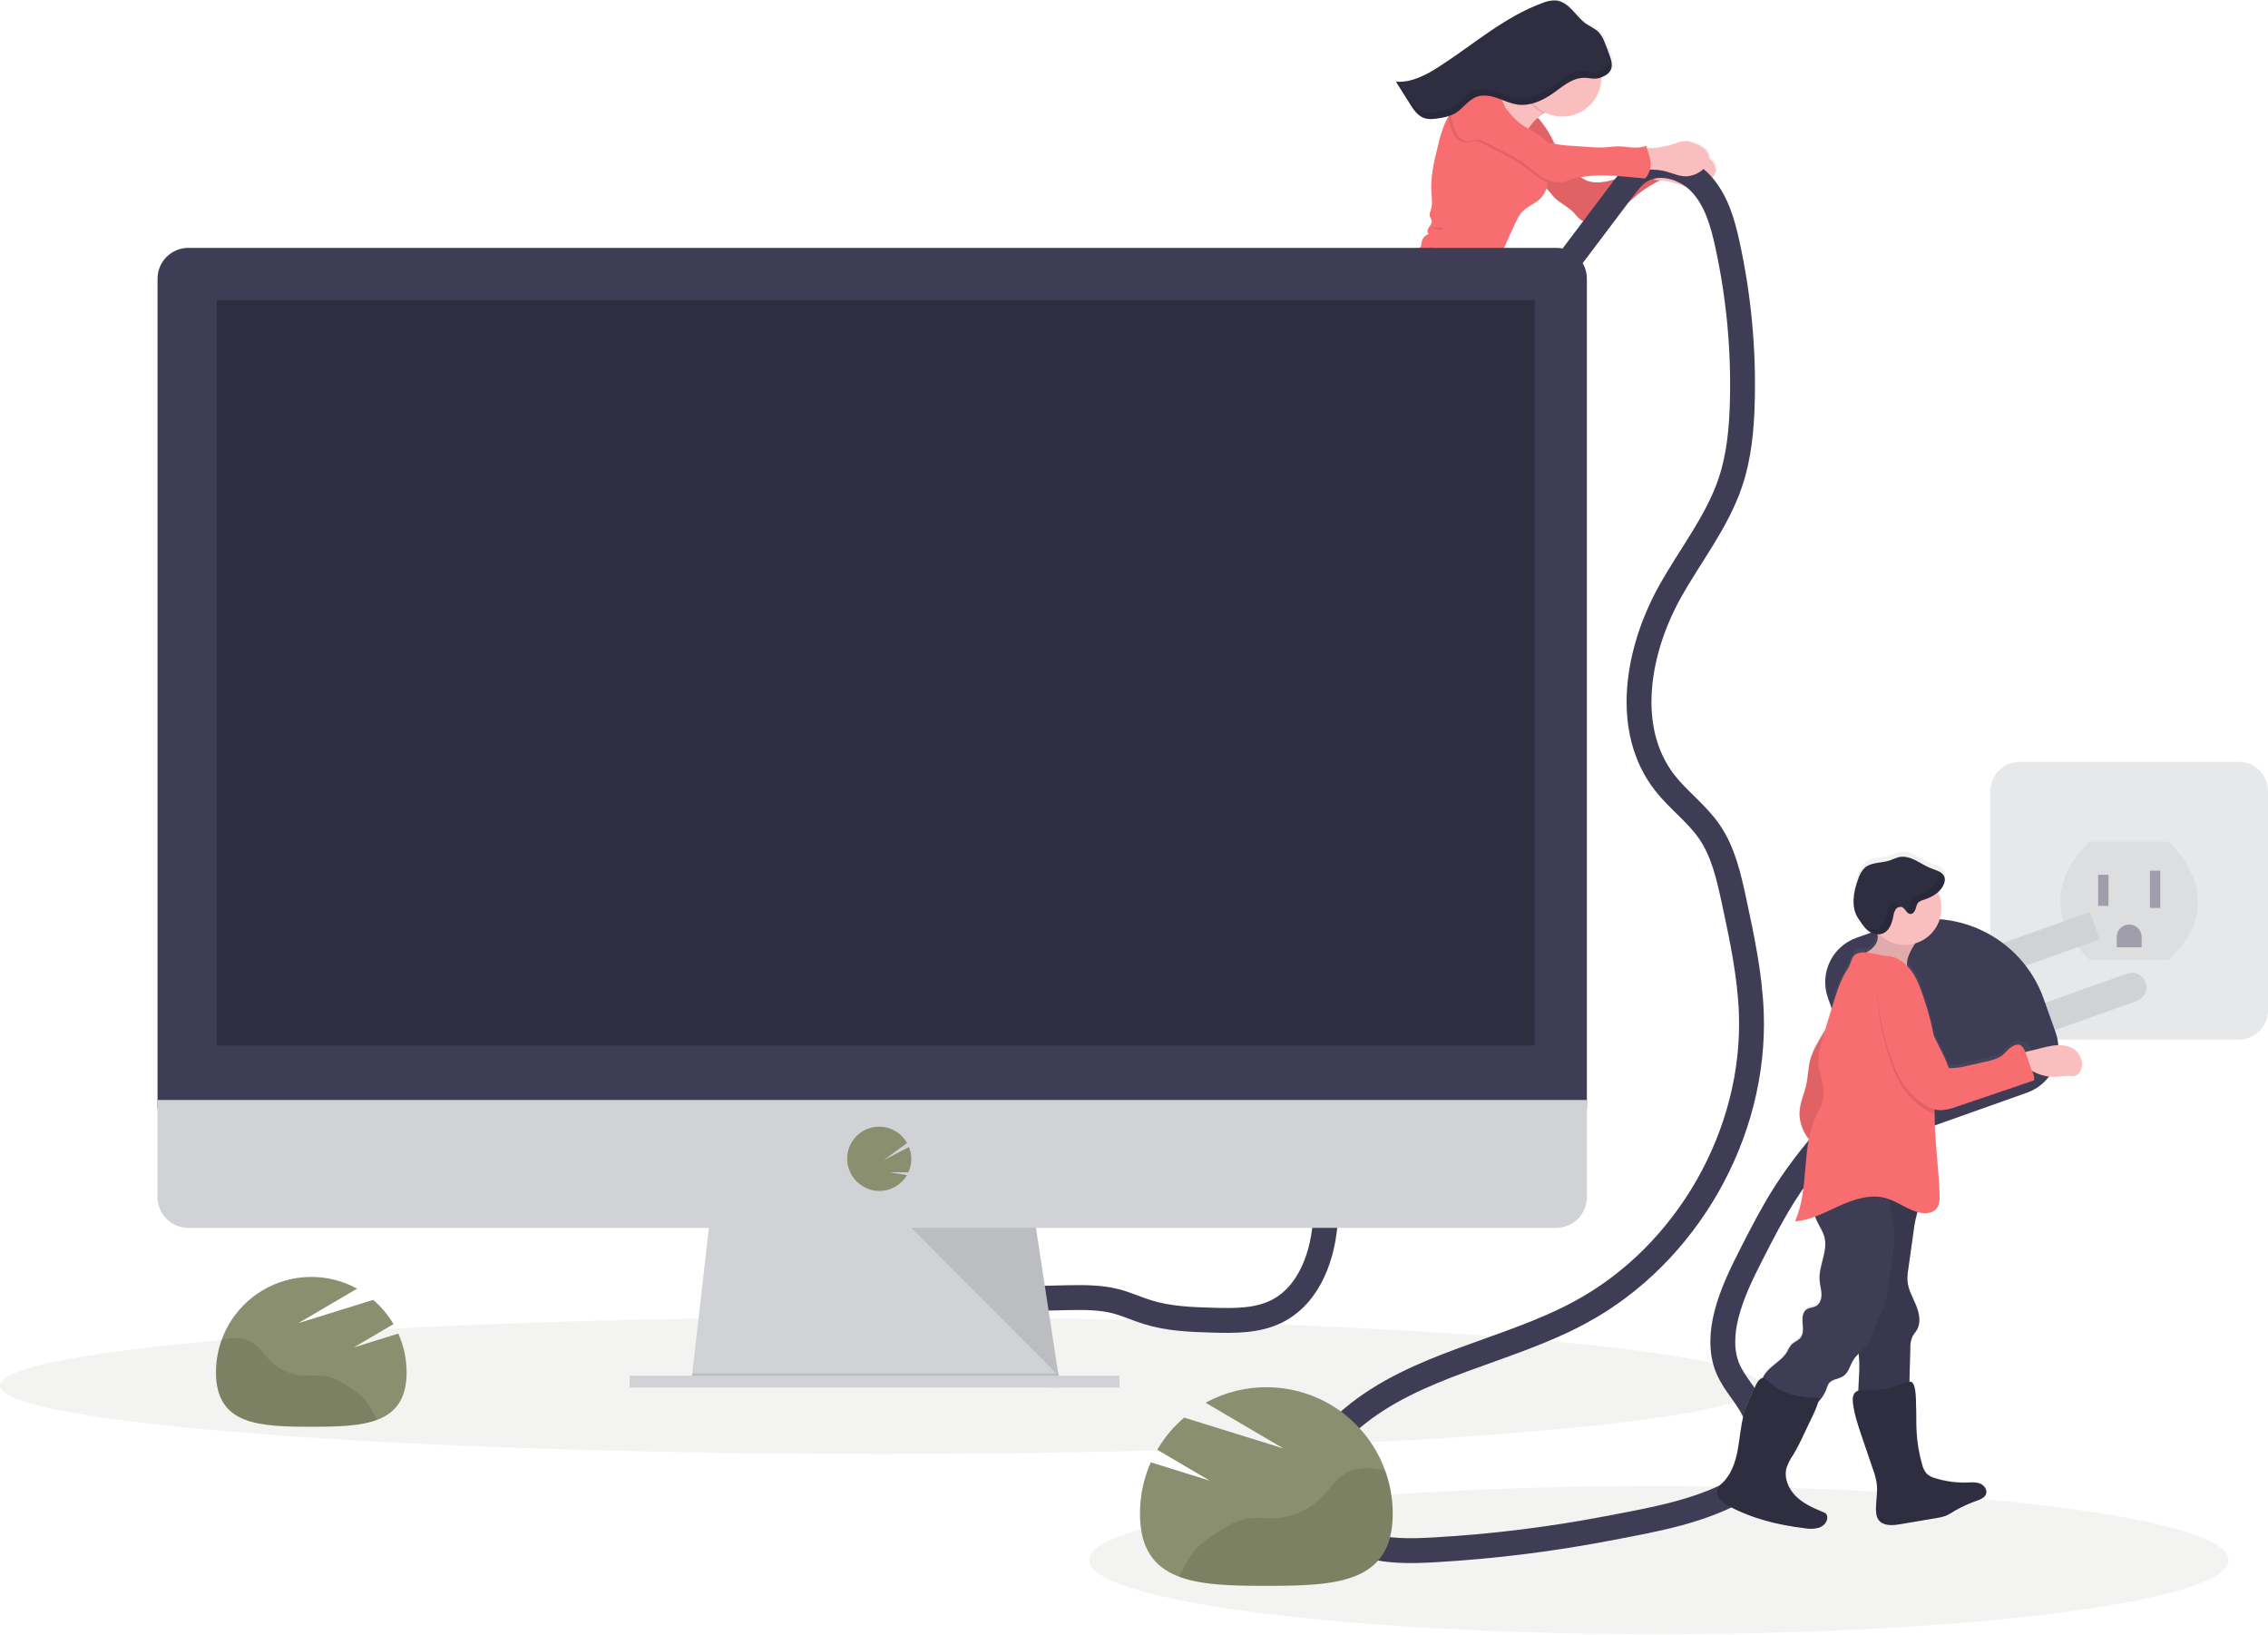
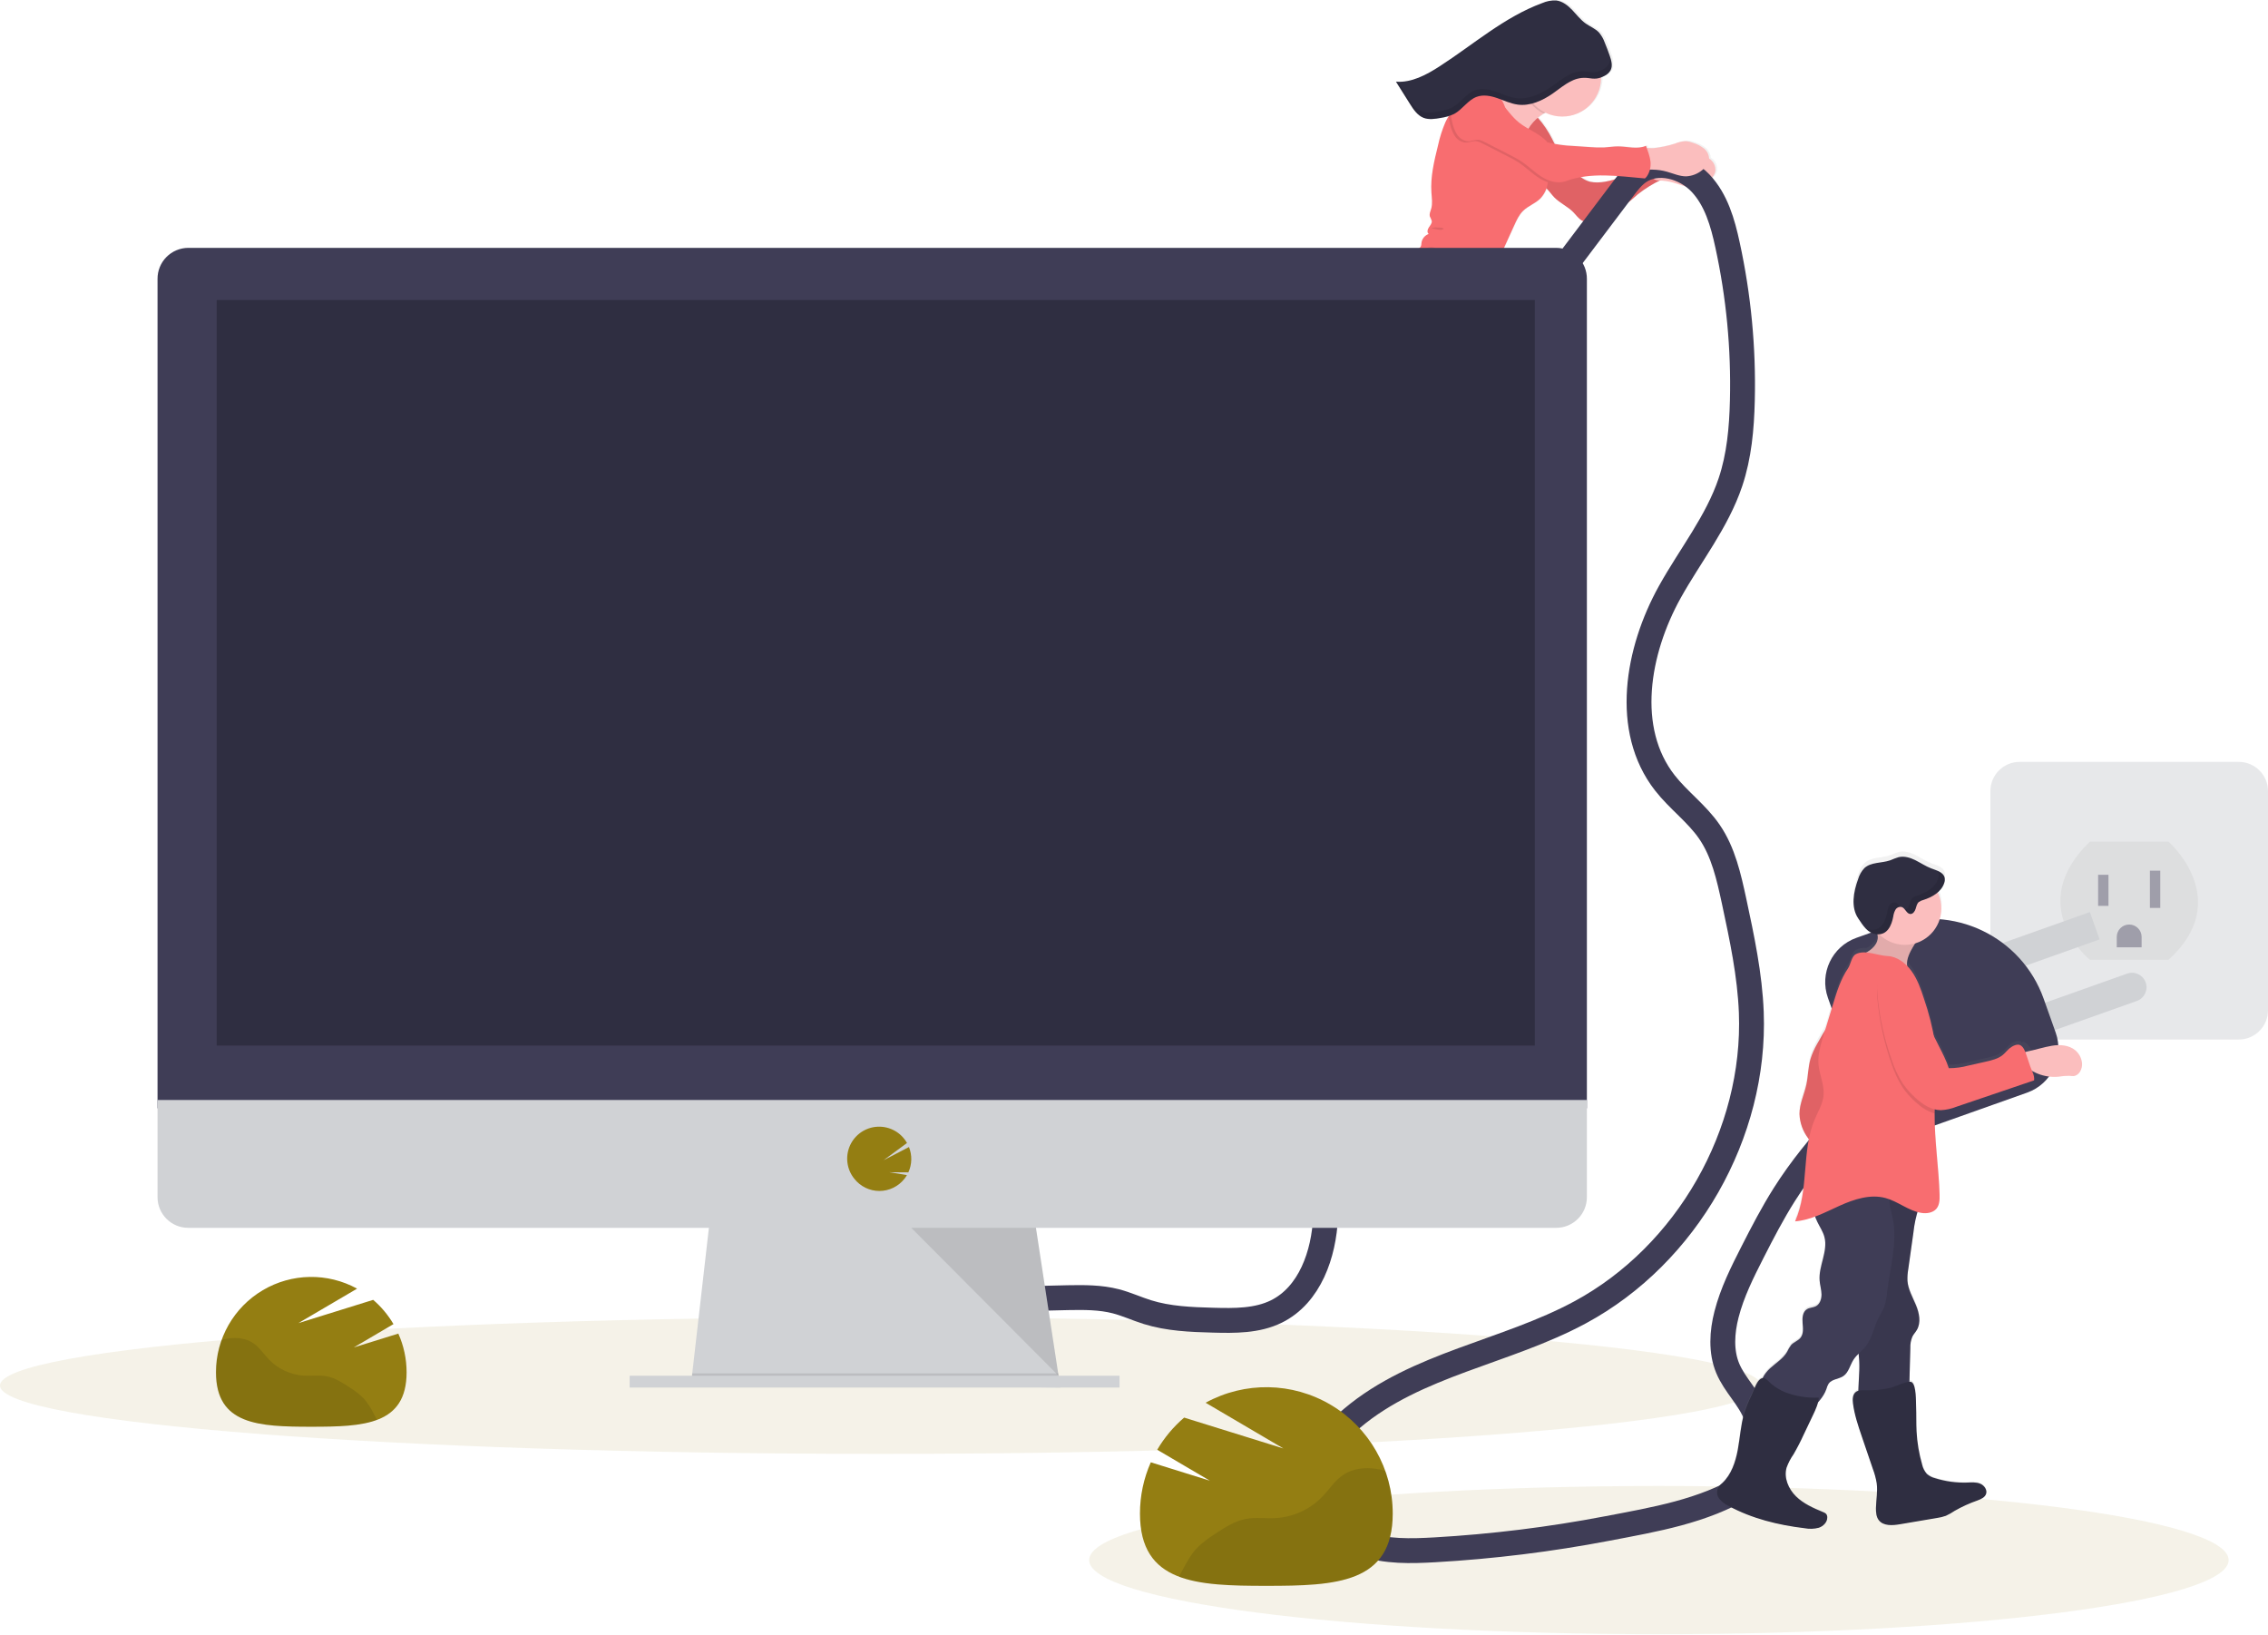
<svg xmlns="http://www.w3.org/2000/svg" xmlns:xlink="http://www.w3.org/1999/xlink" data-name="Layer 1" width="1094.72" height="788.69" viewBox="0 0 1094.72 788.69">
  <defs>
    <linearGradient id="a" x1="2938.83" y1="215.4" x2="2938.83" y2="-91.93" gradientTransform="rotate(59.3 1726.545 -1812.88)" gradientUnits="userSpaceOnUse">
      <stop offset="0" stop-color="gray" stop-opacity=".25" />
      <stop offset=".54" stop-color="gray" stop-opacity=".12" />
      <stop offset="1" stop-color="gray" stop-opacity=".1" />
    </linearGradient>
    <linearGradient id="b" x1="1364.21" y1="820.42" x2="1364.21" y2="492.03" gradientTransform="matrix(-1 -.04 -.04 1 2349.24 29.65)" xlink:href="#a" />
  </defs>
  <g opacity=".5">
    <rect x="960.72" y="367.69" width="134" height="134" rx="14.12" fill="#d0d2d5" />
    <path d="M1008.72 406.2h38s32 28 0 57h-38s-32-26 0-57z" opacity=".1" />
    <path fill="#3f3d56" d="M1012.72 422.19h5v15h-5zm25-2h5v18h-5zm-10 26a6 6 0 016 6v5h-12v-5a6 6 0 016-6z" />
  </g>
  <path d="M674.41 294.11c3.17-.07 6.33.17 9.49 0 2.89-.14 5.76-.61 8.65-.9 4.94-.49 9.92-.45 14.88-.66 3.26-.14 6.7-.46 9.34-2.38 2.48-1.79 3.86-4.71 6.07-6.83 9-8.65 15.17-20.22 23.17-29.82 2-2.44 4.09-4.87 5.9-7.48 3.47-5 5.92-10.67 8.36-16.27a45.11 45.11 0 002.4-6.42c.45-1.76.68-3.58 1.28-5.3 1.24-3.52 4.22-6.6 4.58-10.31l-.42.06c3.64-4.63 3.08-12.7 4.88-18.63a80.28 80.28 0 014.17-10.29l6.69-14.57c1.15-2.5 2.35-5.08 4.34-7 2.41-2.33 5.77-3.49 8.19-5.81a12.71 12.71 0 003.14-5.11l.21.2c1.28 1.25 2.28 2.78 3.53 4.07 2.69 2.78 6.42 4.37 9.16 7.1 1.4 1.39 2.55 3.08 4.24 4.09a4.7 4.7 0 005.44-.67c4.91-4.32 12.23-4.72 17.54-8.53 1.47-1.06 2.75-2.35 4.13-3.51a56.32 56.32 0 0110.67-6.7 26.61 26.61 0 016.59.94c3.08.85 6.09 2.26 9.29 2.2a13.4 13.4 0 007.81-3c1.63-1.26 3.12-3 3.36-5a6.42 6.42 0 00-2.4-5.4c-.22-.19-.45-.36-.68-.53A6.68 6.68 0 00876 127a16 16 0 00-5.45-2.78 11.69 11.69 0 00-3.44-.78 15.7 15.7 0 00-5.34 1.25 51.34 51.34 0 01-10.47 2.2c-.63.06-1.91-.07-3-.08l-.37-1.06c-4.16 1.92-9 .34-13.56.35-2.22 0-4.43.39-6.64.53a59.92 59.92 0 01-7.34-.16L813 126a87.11 87.11 0 01-9.42-1c-.83-1.69-1.66-3.38-2.59-5a46.27 46.27 0 00-5.49-7.63 26.52 26.52 0 012.64-2l.18-.11c.23-.13.51-.27.82-.41a18.93 18.93 0 0027.06-17.08 14.5 14.5 0 001.6-.73c.3-.16.6-.33.89-.52l.43-.29a8.34 8.34 0 00.78-.67c.12-.12.24-.24.35-.37a4.78 4.78 0 00.57-.84c.06-.12.12-.23.17-.35s0-.09.05-.14.07-.18.1-.26 0-.12.05-.18l.06-.24a1.29 1.29 0 000-.19v-.44a1.64 1.64 0 010-.22 1.7 1.7 0 000-.22v-.22a1.62 1.62 0 000-.22v-.27a1.79 1.79 0 000-.23v-.91a1.16 1.16 0 000-.18 2.33 2.33 0 000-.28v-.16c0-.05 0-.2-.07-.3v-.14l-.09-.32v-.12c0-.11-.07-.22-.1-.33v-.1l-.12-.36v-.06c0-.17-.11-.35-.17-.52-.75-2.16-1.56-4.31-2.42-6.43a15.64 15.64 0 00-2.78-4.86c-1.77-1.88-4.31-2.82-6.43-4.32-2.5-1.76-4.37-4.25-6.49-6.47s-4.69-4.23-7.74-4.6a15.16 15.16 0 00-7.06 1.29c-18.37 6.78-33.41 20.14-49.88 30.74-6.41 4.13-13.59 8-21.18 7.47l6.7 10.64c.32.52.65 1 1 1.54s.7 1 1.07 1.5a12.07 12.07 0 003.51 3.22 7.69 7.69 0 001.08.52 8.88 8.88 0 001 .31c2.39.57 5 .09 7.42-.39.83-.16 1.66-.33 2.48-.52l1-.28h.16v.16c-.56 1-1.09 1.91-1.56 2.9a60.81 60.81 0 00-3.57 11.12c-1.89 7.5-3.79 15.16-3.29 22.86.17 2.6.61 5.26-.14 7.76-.36 1.23-1 2.49-.66 3.71a17.12 17.12 0 01.92 2.18c.16 1.16-.76 2.16-1.42 3.12s-1 2.49-.06 3.16a5.39 5.39 0 00-3.57 4.45 3.79 3.79 0 01-.34 1.71 4.23 4.23 0 01-1 .93 5.39 5.39 0 00-1.87 3.36c-1.93 0-3.56 1.88-5.32 3a21.45 21.45 0 01-4.85 1.76c-4.83 1.54-9 4.71-12.77 8.05-2.1 1.83-4.22 3.85-5.14 6.47-.3.86-.46 1.76-.72 2.63a18.14 18.14 0 01-2.32 4.74 34.23 34.23 0 01-7 7.82 18.59 18.59 0 00-3.6 3.86c-1.53 2.21-4.64 2.87-6.28 5a23.75 23.75 0 01-2 3c-1.27 1.2-3.19 1.3-4.81 2-3.79 1.57-5.54 6-8.92 8.34a.94.94 0 01-.67.22c-.29 0-.46-.35-.71-.52-.49-.33-1.14-.08-1.72.07s-1.36.09-1.51-.49c-8.15-4.94-16.16-10.3-24.32-15.24l-3.72-2.25-19.9-12.06a1.48 1.48 0 00-1.57 0l-.62.43c-1-1.06-2.11-2-2.77-2.78-.27-.31-.54-.62-.82-.92a1.22 1.22 0 00.53-.1 1 1 0 00.43-1.3 3.26 3.26 0 00-.92-1.17 22.15 22.15 0 01-2.39-2.73 25.24 25.24 0 00-2.63-3.44 4.83 4.83 0 00-3.9-1.55 6.33 6.33 0 00-2.26.91 37.09 37.09 0 00-7.5 5.75.79.79 0 00-.33.62c0 .2.2.35.22.54a.7.7 0 01-.19.5 20.93 20.93 0 01-4.73 4.31q-3.81 2.85-7.45 5.92a10.42 10.42 0 00-3.48 4.25 8.31 8.31 0 00.61 5.9c1.66 3.91 4.57 7.15 7.45 10.28a3.64 3.64 0 001.91 1.34 2.43 2.43 0 001.73-.42c1.77-1.16 2.06-3.56 2.19-5.66.05-1 .11-1.92.17-2.88a1.33 1.33 0 01.11-.56 1.4 1.4 0 01.61-.49l2.75-1.45c-.08-.13-.17-.26-.26-.39a11.21 11.21 0 016.49-.42c1.46.43 2.8 1.3 4.2 1.84a9.29 9.29 0 001 5.42c5.13.53 9.75 2.81 14.34 5.11a114.33 114.33 0 0110.78 6.09q4.24 2.76 8.3 5.77c3.84 2.84 7.55 5.85 11.22 8.89a54.11 54.11 0 007.67 5.65c7.22 4.05 16.9 4.19 23.53-.86 8.36-6.37 19-9.68 28-15.19a31.6 31.6 0 007.25-5.57 4.94 4.94 0 01-.12.77c-.54 2.49-2.69 4.29-3.5 6.81-.63 2-.4 4.31-1.62 6-.93 1.29-2.67 2.21-2.72 3.8 0 .44.13.88.13 1.32a4.13 4.13 0 01-.48 1.59c-1 2.25-2.12 4.61-4.17 6-.8.55-1.82 1.05-2 2a1.89 1.89 0 01-.21.79c-.34.47-1.09.22-1.63.42-.75.28-.87 1.25-1.17 2a3.24 3.24 0 01-3.27 1.92c-6.83-.83-13.54 2.26-20.42 2.08-2.37-.07-4.73-.31-7.11-.33-7.3-.06-14.45 2-21.48 4a11.34 11.34 0 00-1.42 4.5 17.37 17.37 0 01-7.35.28 15.67 15.67 0 00-1.84-.25 2.77 2.77 0 00.16-1.42 40.15 40.15 0 00-8.23 3.67c-1.71 1-3.52 2.4-3.68 4.37a6.57 6.57 0 00.32 2.24l.93 3.53a3.72 3.72 0 00.83 1.77c.31.3.72.48 1 .8a3.14 3.14 0 01.54 1.27l.78 3.06a19.46 19.46 0 01.62 3.11c.09 1 0 1.92.07 2.88a29.93 29.93 0 00.69 4.7l1.11 5.54a18.91 18.91 0 001.31 4.5c.47 1 1.1 1.86 1.48 2.86.3.77.44 1.59.8 2.32a6.19 6.19 0 002.9 2.68 3.23 3.23 0 001.41.44c1.42 0 2.44-1.32 3.1-2.58a15.6 15.6 0 002.07-7.52c0-1.06-.21-2.11-.3-3.17-.24-3 .62-5.92.62-8.91a1.75 1.75 0 00-1.25-1.82c.09-2.54.08-5.23 1.42-7.4a11.15 11.15 0 012.44-2.65c.37 1.18.78 2.35 1.24 3.49 7.61-2.22 15.47-4.36 23.44-4.56zM837 140.54c-.54.2-1.09.4-1.65.58-4.66 1.55-10 3.06-14.82 2a12.87 12.87 0 01-4.06-2l-.35-.22c6.79-1.19 13.88-.9 20.88-.36z" transform="translate(-52.64 -55.65)" fill="url(#a)" />
  <path d="M811.42 74.6a15.45 15.45 0 015.31-1.23 11.65 11.65 0 013.42.79 16.08 16.08 0 015.44 2.8 6.51 6.51 0 012.41 5.4c-.23 2-1.71 3.73-3.33 5a13.27 13.27 0 01-7.76 3c-3.18.05-6.18-1.38-9.25-2.23a26.56 26.56 0 00-6.86-1 15 15 0 01-3.49-.22 3.74 3.74 0 01-2.68-2.06 5.28 5.28 0 010-3c.23-1.24.19-4.18 1.29-4.92.88-.6 4-.12 5.08-.21a50.14 50.14 0 0010.42-2.12z" fill="#fbbebe" />
  <path d="M740.03 54.47a46.24 46.24 0 017.75 10c3.52 6.14 5.76 13.28 11.06 18a37.32 37.32 0 004.47 3.23 12.9 12.9 0 004.06 2c4.76 1.07 10.1-.42 14.74-2a93.35 93.35 0 0013.33-6 11 11 0 001.56 5.48c1.11 1.57 3.38 2.49 5 1.5a59.3 59.3 0 00-11.53 7.13c-1.37 1.16-2.64 2.44-4.1 3.49-5.27 3.79-12.56 4.17-17.43 8.47a4.69 4.69 0 01-5.41.65c-1.69-1-2.84-2.72-4.23-4.11-2.74-2.74-6.46-4.34-9.15-7.13-1.25-1.29-2.25-2.82-3.53-4.08-1.83-1.8-4.21-3-5.89-5-1.25-1.47-2-3.26-3.17-4.83-1-1.36-2.18-2.55-3.07-4-2.18-3.47-2.16-8-.91-11.89s4.12-7.52 6.45-10.91z" fill="#f86d70" />
  <path d="M740.03 54.47a46.24 46.24 0 017.75 10c3.52 6.14 5.76 13.28 11.06 18a37.32 37.32 0 004.47 3.23 12.9 12.9 0 004.06 2c4.76 1.07 10.1-.42 14.74-2a93.35 93.35 0 0013.33-6 11 11 0 001.56 5.48c1.11 1.57 3.38 2.49 5 1.5a59.3 59.3 0 00-11.53 7.13c-1.37 1.16-2.64 2.44-4.1 3.49-5.27 3.79-12.56 4.17-17.43 8.47a4.69 4.69 0 01-5.41.65c-1.69-1-2.84-2.72-4.23-4.11-2.74-2.74-6.46-4.34-9.15-7.13-1.25-1.29-2.25-2.82-3.53-4.08-1.83-1.8-4.21-3-5.89-5-1.25-1.47-2-3.26-3.17-4.83-1-1.36-2.18-2.55-3.07-4-2.18-3.47-2.16-8-.91-11.89s4.12-7.52 6.45-10.91z" opacity=".1" />
  <path d="M562.3 146.82a10.36 10.36 0 00-2.82-2.55 8.54 8.54 0 00-5.27-.54c-4.46.68-8.6 2.72-12.52 5-3.16 1.81-6.3 3.82-8.56 6.67a6.85 6.85 0 00-1.51 3 6.18 6.18 0 00.23 2.73 6.6 6.6 0 003.57 4.62c2.09.82 4.42-.05 6.52-.85 2.82-1.09 5.92-2.1 8.82-1.24 2.15.64 4 2.27 6.27 2.33 2.67.08 4.83-2.08 6.53-4.14 1.47-1.8 4.69-5.05 4.48-7.58s-4.16-5.64-5.74-7.45zm33.7 77.83a17.27 17.27 0 01-7.5.31c-1.52-.28-3.38-.64-4.35.55a3.58 3.58 0 00-.61 1.48c-2.49 10.19-.21 21 4 30.65a.94.94 0 00.28.42c.27.2.64.06.95-.07a11.28 11.28 0 002.83-1.65c1.92-1.74 2.33-4.57 2.42-7.16s.05-5.33 1.39-7.55c1.68-2.75 5.19-4.09 6.57-7 1.11-2.37.53-5.18-.45-7.6-.33-.84-.46-3-1.24-3.41s-3.4.79-4.29 1.03z" fill="#fbbebe" />
  <path d="M562.01 145.8a1 1 0 00.42-1.3 3.38 3.38 0 00-.92-1.18 20.69 20.69 0 01-2.38-2.74 27.68 27.68 0 00-2.63-3.44 4.85 4.85 0 00-3.89-1.56 6 6 0 00-2.25.9 36.36 36.36 0 00-7.45 5.72c-.17.17-.36.38-.32.62s.2.34.22.54a.69.69 0 01-.18.49 20.68 20.68 0 01-4.7 4.29q-3.78 2.84-7.4 5.9a10.3 10.3 0 00-3.45 4.23 8.41 8.41 0 00.63 5.89c1.67 3.92 4.58 7.16 7.45 10.31a3.78 3.78 0 001.92 1.35 2.42 2.42 0 001.72-.42c1.75-1.15 2-3.55 2.15-5.64l.16-2.89a1.29 1.29 0 01.11-.55 1.35 1.35 0 01.61-.49l2.72-1.44a8.77 8.77 0 00-8-4.16 3 3 0 01-2.14-.29 1.76 1.76 0 010-2.44 5.38 5.38 0 012.36-1.31c7.17-2.63 13.65-6.85 20.61-10a5.29 5.29 0 012.46-.57c.7.05 1.52.46 2.17.18zm28.25 104.72c-.32.6-.43 1.3-.78 1.89s-1.11 1-1.7.7a1.75 1.75 0 01-.66-.89 37.36 37.36 0 01-2.45-22.06 13.91 13.91 0 011.07-3.52c.53-1.08 1.3-2.18 1.08-3.36a39.64 39.64 0 00-8.18 3.64c-1.7 1-3.49 2.39-3.65 4.35a6.84 6.84 0 00.33 2.24l.94 3.53a3.65 3.65 0 00.84 1.77c.3.3.71.49 1 .81a3 3 0 01.54 1.26l.79 3.06a19.6 19.6 0 01.63 3.12c.09 1 0 1.92.08 2.88a31 31 0 00.7 4.69l1.13 5.54a19.26 19.26 0 001.32 4.5c.47 1 1.1 1.86 1.49 2.87.29.77.44 1.59.8 2.32a6.29 6.29 0 002.89 2.69 3.39 3.39 0 001.41.45c1.41.05 2.42-1.32 3.08-2.58a15.56 15.56 0 002-7.5c0-1.06-.22-2.11-.31-3.17-.25-3 .59-5.91.58-8.9.02-2.8-3.94-2.27-4.97-.33z" fill="#f86d70" />
  <path d="M736.98 76.29a22.08 22.08 0 01-8-6.25 38.19 38.19 0 01-3-4.45 135.15 135.15 0 01-9.75-20.07c4.26.87 8.73 1.66 12.92.46a17.84 17.84 0 006-3.18 51.87 51.87 0 006.32-6.17 60.76 60.76 0 005 8c1.07 1.44 4.69 4.37 4.42 6.33s-4.27 2.94-5.89 3.87l-.17.11a22.68 22.68 0 00-6.15 5.73c-3.14 4.46-4.23 10.68-1.7 15.62z" fill="#fbbebe" />
  <path d="M745.08 54.79a18.74 18.74 0 01-9.85-12 51.87 51.87 0 006.32-6.17 60.76 60.76 0 005 8c1.07 1.44 4.69 4.37 4.42 6.33s-4.27 2.91-5.89 3.84z" opacity=".1" />
  <circle cx="754.08" cy="37.53" r="18.73" fill="#fbbebe" />
  <path d="M713.11 154.2a8.74 8.74 0 01-8.62.21 16.59 16.59 0 01-3.72-3.13c-6.15-6.31-12-13-16.11-20.83a14.44 14.44 0 01-1.82-5.37 5.9 5.9 0 011.93-5.12 4.16 4.16 0 001-.93 3.75 3.75 0 00.33-1.7 5.31 5.31 0 013.54-4.43c-1-.68-.6-2.19.05-3.16s1.56-2 1.4-3.12a17.12 17.12 0 00-.92-2.18c-.36-1.22.29-2.48.64-3.7.73-2.5.29-5.16.11-7.76-.53-7.7 1.34-15.34 3.19-22.83a61.24 61.24 0 013.52-11.1c.47-1 1-2 1.54-2.89a76.83 76.83 0 016.29-8.75 11.36 11.36 0 014.29-3.84 4.24 4.24 0 01.5-.18 10.88 10.88 0 013.82-.29c3.38.21 6.93 1 9.34 3.38s3.19 5.72 4.28 8.94a24.63 24.63 0 001.26 3.15c1.59 3.16 4.18 5.68 6.73 8.13l2.77 2.67c1.39 1.34 3.8 1 5.11 2.41a6.48 6.48 0 011.17 2.24 34.75 34.75 0 012.55 11.33 18.75 18.75 0 01-.15 2.59 13.64 13.64 0 01-3.79 8c-2.4 2.31-5.74 3.45-8.13 5.77-2 1.92-3.16 4.49-4.3 7l-6.61 14.54a82.39 82.39 0 00-4.11 10.25c-2.08 6.99-.9 16.85-7.08 20.7z" fill="#f86d70" />
  <path d="M655.36 236.6c-4.94.2-9.89.14-14.81.61-2.87.28-5.73.75-8.61.87-3.14.14-6.29-.11-9.44-.05-7.93.17-15.75 2.28-23.38 4.46a44.4 44.4 0 01-3.31-16.57 10.57 10.57 0 010-1.13 11.37 11.37 0 011.41-4.58c7-2 14.1-4 21.37-3.9 2.37 0 4.72.28 7.08.35 6.85.21 13.51-2.86 20.31-2a3.2 3.2 0 003.25-1.91c.29-.74.41-1.71 1.16-2 .54-.2 1.28.05 1.62-.41a2.1 2.1 0 00.21-.79c.2-1 1.21-1.45 2-2 2-1.38 3.13-3.74 4.13-6a4.07 4.07 0 00.47-1.58c0-.44-.14-.88-.13-1.33 0-1.58 1.77-2.49 2.69-3.78 1.21-1.7 1-4 1.59-6 .8-2.52 2.93-4.31 3.46-6.79a4.94 4.94 0 00.12-.77 31.32 31.32 0 01-7.21 5.54c-8.88 5.47-19.5 8.74-27.79 15.07-6.58 5-16.22 4.85-23.42.78a54.16 54.16 0 01-7.66-5.67c-3.66-3-7.36-6.07-11.19-8.93q-4-3-8.29-5.79a114.13 114.13 0 00-10.74-6.29c-4.58-2.32-9.19-4.62-14.29-5.17a10.53 10.53 0 01-.28-8.64 29.14 29.14 0 014.68-7.55 21.78 21.78 0 015.36-5.47 1.46 1.46 0 011.56 0l19.82 12.17 3.71 2.27c8.13 5 16.13 10.35 24.26 15.32.15.57.94.64 1.51.49s1.22-.39 1.71-.06c.24.16.41.46.71.52a1 1 0 00.66-.22c3.36-2.31 5.08-6.75 8.85-8.3 1.61-.66 3.52-.76 4.78-2a22.71 22.71 0 002-3c1.63-2.13 4.72-2.77 6.23-5a18.35 18.35 0 013.57-3.84 33.83 33.83 0 007-7.79 18.08 18.08 0 002.29-4.72c.26-.87.42-1.77.71-2.63.91-2.62 3-4.63 5.09-6.45 3.79-3.32 7.88-6.47 12.68-8a21.44 21.44 0 004.83-1.75c1.93-1.18 3.7-3.37 5.91-2.86a5 5 0 012.19 1.38 69.61 69.61 0 017.45 8.53q5.35 6.81 10.69 13.63a15.75 15.75 0 004.19 4.15 11.49 11.49 0 007.75 1c-.35 3.71-3.3 6.77-4.52 10.29-.59 1.71-.82 3.53-1.26 5.28a43.25 43.25 0 01-2.37 6.41c-2.4 5.59-4.82 11.21-8.26 16.23-1.78 2.61-3.83 5-5.84 7.45-7.93 9.57-14 21.11-23 29.72-2.18 2.11-3.56 5-6 6.81-2.65 1.96-6.07 2.26-9.26 2.39z" fill="#434175" />
  <path d="M693.04 109.72a5.43 5.43 0 00-2.5.75c1.83-.64 4.06 1.07 5.75.26.79-.38.67-.49 0-.72-1.01-.34-2.23-.03-3.25-.29z" opacity=".1" />
  <path fill="#d0d2d5" d="M935.241 466.28l73.503-26.101 4.685 13.192-73.503 26.102zm24.589 27.357l66.906-23.759a7 7 0 018.94 4.254 7 7 0 01-4.255 8.94l-66.907 23.758-4.684-13.193z" />
  <path d="M896.087 452.598l16.303-5.789a58 58 0 0174.065 35.248l5.789 16.303a22.68 22.68 0 01-13.783 28.962l-49.587 17.608a22.68 22.68 0 01-28.962-13.783l-17.608-49.587a22.68 22.68 0 0113.783-28.962z" fill="#3f3d56" />
  <path d="M692.14 119.48a3.88 3.88 0 00-2.11-.13 4.46 4.46 0 00-2.75 1.35 1.5 1.5 0 001.23 0 7.27 7.27 0 012-.22c.58 0 2.31.64 2.76.36.66-.43-.68-1.19-1.13-1.36zm54.99-31.54a19.42 19.42 0 01-4.28-2.06c-3.51-2.23-6.46-5.26-9.93-7.54a55.25 55.25 0 00-5.43-3l-11.71-6a11.87 11.87 0 00-2.84-1.16c-1.91-.42-4.06.86-6 .59a7.23 7.23 0 01-4.88-3.37 17.57 17.57 0 01-2.2-5.67 29.09 29.09 0 01-.67-3.59 16 16 0 01-.07-3.79 9.48 9.48 0 013.3-6.46 12.09 12.09 0 014.64-2 19.37 19.37 0 013.21-.53 11.43 11.43 0 011.85 0c4.42.35 8.16 3.35 11.11 6.65 1.55 1.74 3 3.61 4.48 5.38a24.63 24.63 0 001.26 3.15c1.59 3.16 4.18 5.68 6.73 8.13l2.77 2.67c1.39 1.34 3.8 1 5.11 2.41a6.48 6.48 0 011.17 2.24 34.75 34.75 0 012.53 11.36 18.75 18.75 0 01-.15 2.59zm-91.07 127.98l-60.26 8.87a11.37 11.37 0 011.41-4.58c7-2 14.1-4 21.37-3.9 2.37 0 4.72.28 7.08.35 6.85.21 13.51-2.86 20.31-2a3.2 3.2 0 003.25-1.91c.29-.74.41-1.71 1.16-2 .54-.2 1.28.05 1.62-.41a2.1 2.1 0 00.21-.79c.2-1 1.21-1.45 2-2 2-1.38 3.13-3.74 4.13-6a4.07 4.07 0 00.47-1.58c0-.44-.14-.88-.13-1.33 0-1.58 1.77-2.49 2.69-3.78 1.21-1.7 1-4 1.59-6 .8-2.52 2.93-4.31 3.46-6.79l.26-.34 10.26-4z" opacity=".1" />
-   <ellipse cx="425" cy="668.67" rx="425" ry="33" fill="#898f6f" opacity=".1" />
-   <ellipse cx="800.72" cy="752.92" rx="275" ry="35.77" fill="#898f6f" opacity=".1" />
+   <ellipse cx="425" cy="668.67" rx="425" ry="33" fill="#947e12" opacity=".1" />
+   <ellipse cx="800.72" cy="752.92" rx="275" ry="35.77" fill="#947e12" opacity=".1" />
  <path d="M475.25 641.95l.28-14.16q20-1.14 40-1.52c7.74-.14 15.58-.19 23.07 1.75 5.19 1.35 10.1 3.63 15.22 5.23 10.2 3.18 21 3.6 31.71 3.89 10.39.29 21.24.39 30.57-4.2 16.15-8 22.94-27.65 23.73-45.64s-2.79-36.12-.3-54" fill="none" stroke="#3f3d56" stroke-miterlimit="10" stroke-width="12" />
  <path fill="#d0d2d5" d="M511.81 669.66l-178.19-2.28.52-4.57 8.62-75.39h156.48l11.52 75.39.88 5.71.17 1.14z" />
  <path opacity=".1" d="M511.64 668.52h-88.93l-89.09-1.14.52-4.57h176.62l.88 5.71z" />
  <path fill="#d0d2d5" d="M303.92 663.95h236.45v5.71H303.92z" />
  <path d="M765.96 134.62a14.87 14.87 0 00-14.8-15H90.84a14.88 14.88 0 00-14.8 15v400.26h689.92z" fill="#3f3d56" />
  <path d="M76.04 530.88v46.89a14.8 14.8 0 0014.8 14.8h660.32a14.8 14.8 0 0014.8-14.8v-46.89z" fill="#d0d2d5" />
  <path fill="#2f2e41" d="M104.6 144.8h636.23v359.81H104.6z" />
-   <path d="M424.43 574.78a15.43 15.43 0 0012.13-5.89 15.28 15.28 0 001.2-1.77l-8.46-1.39 9.15.07a15.44 15.44 0 00.29-12.22l-12.27 6.37 11.32-8.32a15.42 15.42 0 10-25.43 17.25 15.4 15.4 0 0012.07 5.9z" fill="#898f6f" />
+   <path d="M424.43 574.78a15.43 15.43 0 0012.13-5.89 15.28 15.28 0 001.2-1.77l-8.46-1.39 9.15.07a15.44 15.44 0 00.29-12.22l-12.27 6.37 11.32-8.32a15.42 15.42 0 10-25.43 17.25 15.4 15.4 0 0012.07 5.9z" fill="#947e12" />
  <path opacity=".1" d="M439.85 592.56l71.09 71.39-10.91-71.39h-60.18z" />
  <path d="M745.18 141.87l38.18-50.59c2.28-3 4.63-6.13 7.76-8.29 9-6.22 22.19-2.54 29.72 5.43s10.69 19.06 13 29.78a316.11 316.11 0 017.16 75.15c-.32 13.29-1.51 26.72-5.74 39.33-6.42 19.18-19.43 35.33-29.26 53-15.83 28.47-22.46 66.44-2.42 92.13 6.53 8.37 15.42 14.77 21.45 23.51 6.81 9.87 9.46 21.94 12 33.66 3.79 17.7 7.59 35.51 8.29 53.6 2.26 58.49-31.09 116.93-82.59 144.75-35.75 19.32-79 24.92-110.09 51.12-11 9.23-20.48 22.8-17.78 36.86 2.2 11.41 12.22 20.08 23.22 23.85s22.93 3.46 34.53 2.8a636.33 636.33 0 0083-10.25c23.23-4.44 46.42-8.27 66.67-20.49a14 14 0 005.05-4.53c1.31-2.19 1.53-4.84 1.71-7.39.55-7.51 1.07-15.3-1.58-22.35-3.09-8.24-10.14-14.48-13.52-22.6s-2.77-17.47-.58-26c2.7-10.54 7.61-20.36 12.55-30.05 4.81-9.44 9.69-18.85 15.35-27.8 15.94-25.16 37.72-46 59.27-66.55" fill="none" stroke="#3f3d56" stroke-miterlimit="10" stroke-width="12" />
  <path d="M808.36 69.35a15 15 0 015.31-1.23 12 12 0 013.42.78 16.1 16.1 0 015.44 2.81 6.49 6.49 0 012.41 5.4c-.23 2-1.71 3.72-3.33 5a13.22 13.22 0 01-7.76 3c-3.18 0-6.18-1.38-9.25-2.24a26.55 26.55 0 00-6.86-1 15 15 0 01-3.49-.23 3.73 3.73 0 01-2.68-2.05 5.38 5.38 0 010-2.95c.24-1.24.2-4.19 1.3-4.93.88-.59 4-.11 5.08-.2a51.46 51.46 0 0010.41-2.16z" fill="#fbbebe" />
  <path d="M794.49 70.35c-4.14 1.9-9 .32-13.5.31-2.21 0-4.41.37-6.61.5a59.44 59.44 0 01-7.31-.19l-7.32-.5a62.44 62.44 0 01-12.79-1.76c-3.58-4.22-9.39-6.08-13.71-9.52-3.46-2.76-5.94-6.52-8.89-9.83s-6.69-6.3-11.1-6.65a16.41 16.41 0 00-5.07.54 11.82 11.82 0 00-4.63 2 9.44 9.44 0 00-3.3 6.46 21.68 21.68 0 00.73 7.38 17.62 17.62 0 002.2 5.68 7.34 7.34 0 004.89 3.37c1.93.26 4.07-1 6-.6a11.87 11.87 0 012.84 1.16l11.72 6a56.26 56.26 0 015.42 3c3.48 2.28 6.42 5.31 9.93 7.54s7.94 3.63 11.84 2.17c12-4.47 25.52-2.39 38.25-1.28-.08-.24.44-.46.59-.66a10.75 10.75 0 002-7.49c-.31-2.63-1.31-5.11-2.18-7.63z" fill="#f86d70" />
  <path d="M774.36 36.66a6.85 6.85 0 003-2.68c1.14-2.11.44-4.7-.34-7s-1.57-4.31-2.44-6.43a15.49 15.49 0 00-2.78-4.87c-1.77-1.89-4.3-2.84-6.41-4.33-2.5-1.77-4.37-4.28-6.48-6.49S754.22.6 751.18.23a14.94 14.94 0 00-6.82 1.27c-18.26 6.71-33.19 20-49.54 30.54-6.36 4.11-13.5 7.94-21 7.39l6.71 10.66c1.71 2.73 3.63 5.62 6.63 6.79 2.65 1 5.61.5 8.39 0a22.61 22.61 0 006.39-1.92c4-2.17 6.57-6.68 10.87-8.25 3.21-1.17 6.79-.45 10 .67s6.36 2.64 9.74 3.1c6 .81 12-1.9 17-5.4 3-2.08 5.73-4.47 9-6a13.56 13.56 0 018-1.41c3.03.42 4.81.56 7.81-1.01z" fill="#2f2e41" />
  <path d="M777.36 33.98c1.12-2.07.46-4.61-.3-6.84a6 6 0 01-.5 3.77 7 7 0 01-3 2.68c-3 1.58-4.82 1.44-7.9.93a13.66 13.66 0 00-8 1.41c-3.25 1.57-6 4-9 6-5 3.5-11 6.2-17 5.39-3.39-.45-6.52-2-9.74-3.1s-6.81-1.84-10-.67c-4.29 1.57-6.83 6.09-10.86 8.25a22.71 22.71 0 01-6.39 1.92c-2.79.54-5.75 1.07-8.39 0-3-1.16-4.92-4.06-6.64-6.79l-4.75-7.55h-1.15l6.71 10.66c1.71 2.73 3.63 5.62 6.63 6.79 2.65 1 5.61.5 8.39 0a22.61 22.61 0 006.39-1.92c4-2.17 6.57-6.68 10.87-8.25 3.21-1.17 6.79-.45 10 .67s6.36 2.64 9.74 3.1c6 .81 12-1.9 17-5.4 3-2.08 5.73-4.47 9-6a13.56 13.56 0 018-1.41c3.08.5 4.9.64 7.89-.93a6.85 6.85 0 003-2.71z" opacity=".1" />
  <path d="M881.7 773.66a10 10 0 012.18-2.42c4.37-4.12 6.4-10.18 7.48-16.12s1.39-12 3.12-17.81a57.24 57.24 0 013.52-8.67c1-2.14 2.25-6.34 4.09-7.83a2.66 2.66 0 011.26-.61 14.65 14.65 0 013.62-4.82c2.86-2.59 6.35-4.65 8.26-8a17.64 17.64 0 011.93-3.29c1.29-1.43 3.33-2 4.52-3.51 1.55-1.94 1.2-4.71 1-7.19s0-5.43 2.14-6.72c1.28-.79 2.93-.72 4.26-1.41 2-1 2.79-3.53 2.75-5.78s-.74-4.44-.92-6.68c-.56-7.16 4.16-14.28 2.33-21.22-.69-2.63-2.26-4.92-3.43-7.36a17.2 17.2 0 01-1-2.54 35.57 35.57 0 01-9.73 2.35c5.51-12.36 4.11-26.73 6.68-40l-.33-.46a20.71 20.71 0 01-4.22-11.85c0-5 2.31-9.57 3.35-14.4.88-4.12.85-8.41 2-12.45a38.32 38.32 0 013.17-7.22c1.25-2.32 2.56-4.59 3.93-6.83q1.92-6.36 3.85-12.72c1.8-6 3.65-12 7.15-17.14 1.28-1.89 1.67-5.7 3.64-6.84a8.73 8.73 0 015.2-.91c2.78-1.56 5.22-3.81 5.57-6.89a6.68 6.68 0 00-.2-2h-.34c-4.41-.41-6.63-4.29-8.92-7.68-3.71-5.51-2.29-12.95 0-19.2a13 13 0 013-5.29c3.21-3 8.29-2.34 12.43-3.79a42.64 42.64 0 014.11-1.55c2.75-.65 5.63.26 8.15 1.52s4.87 2.92 7.51 3.92 5.9 1.79 6.55 4.5a4.91 4.91 0 01-.23 2.73 10.18 10.18 0 01-3.08 4.45 17.82 17.82 0 01-10.87 24.83 49 49 0 00-2.12 3.73c-1.16 2.24-2.14 4.88-1.75 7.28a21.37 21.37 0 012 2.44c2.87 4 4.5 8.7 6 13.38a139.66 139.66 0 014.84 18.27c2.44 5.18 5.42 10.14 7.19 15.59a35.2 35.2 0 009.38-1.25l8.44-1.92c2.93-.66 6-1.38 8.3-3.32 1.22-1 2.17-2.33 3.41-3.33s3.73-2.15 5.09-1.33a4 4 0 01.69.53c1.23-2.5 9.1 7.73 3.72 8.74l.35 1c.71 2.07 2.22 4.59 1.84 6.75L997 588.21a23.19 23.19 0 01-7.56 1.67 12.21 12.21 0 01-3-.4v1.99c-.1 13.19 2 26.3 2.39 39.48.07 2.4 0 5-1.52 6.88-1.7 2.06-4.72 2.46-7.35 2a16.65 16.65 0 01-1.86-.41 69.45 69.45 0 00-1.92 10.1l-2.49 17.76a26.45 26.45 0 00-.39 5.54c.29 4.18 2.5 7.94 4.1 11.81s2.55 8.5.44 12.11c-.65 1.12-1.56 2.08-2.15 3.24a13.1 13.1 0 00-1 5.67q-.23 8.1-.44 16.18a1.89 1.89 0 011.26.26c2.08 1.61 1.85 9.33 2 11.72.16 4 0 8.08.22 12.12a71.1 71.1 0 002.68 16.13 10.29 10.29 0 002.29 4.61 9.82 9.82 0 004.06 2.11 46.58 46.58 0 0015.42 2.1c2.11-.07 4.31-.27 6.27.53s3.54 3 2.83 5c-.61 1.68-2.46 2.48-4.13 3.11a64.81 64.81 0 00-11 5.06 29.31 29.31 0 01-4.26 2.41 21.58 21.58 0 01-4.38 1.08l-17.72 3c-3.63.63-8 1-10.31-2-1.25-1.62-1.43-3.82-1.37-5.87.1-4 .9-8.07.37-12.07a36.46 36.46 0 00-1.85-6.94l-5.32-15.72c-1.78-5.27-3.58-10.58-4.27-16.1-.25-2-.23-4.27 1.3-5.52a3.54 3.54 0 011.32-.68c.06-4.82.69-9.65.42-14.47-.07-1.2-.19-2.41-.29-3.61a16.82 16.82 0 00-2.48 2.92c-1.7 2.67-2.33 6.21-4.94 8-2.22 1.52-5.51 1.44-7.07 3.64a10.26 10.26 0 00-1.12 2.71 19.6 19.6 0 01-4 6.35 32.91 32.91 0 01-2.47 6.34q-2.21 4.65-4.4 9.3c-1.57 3.32-3.15 6.64-5 9.78a27 27 0 00-3.35 6.46c-1.41 4.94.88 10.36 4.53 14s8.44 5.73 13.16 7.68a3.62 3.62 0 011.35.8 2.58 2.58 0 01.6 1.74c0 2.31-1.89 4.29-4.07 5a15.27 15.27 0 01-6.83.25c-12.78-1.55-25.52-4.67-36.82-10.88a13.22 13.22 0 01-4.4-3.39 5.18 5.18 0 01-.78-5.13z" transform="translate(-52.64 -55.65)" fill="url(#b)" />
  <path d="M883.08 493.76q-3.19 4.9-6 10.06a37.17 37.17 0 00-3.17 7.16c-1.17 4-1.13 8.28-2 12.36-1 4.8-3.34 9.38-3.34 14.29a20.5 20.5 0 004.22 11.77 56.63 56.63 0 008.82 9.1 187.62 187.62 0 0012.48-61.21c.1-2.9.11-5.9-.94-8.6-.66-1.7-3.77-6.36-5.78-4.53-.73.67-.92 3.69-1.37 4.69a36.23 36.23 0 01-2.92 4.91z" fill="#f86d70" />
  <path d="M883.08 493.76q-3.19 4.9-6 10.06a37.17 37.17 0 00-3.17 7.16c-1.17 4-1.13 8.28-2 12.36-1 4.8-3.34 9.38-3.34 14.29a20.5 20.5 0 004.22 11.77 56.63 56.63 0 008.82 9.1 187.62 187.62 0 0012.48-61.21c.1-2.9.11-5.9-.94-8.6-.66-1.7-3.77-6.36-5.78-4.53-.73.67-.92 3.69-1.37 4.69a36.23 36.23 0 01-2.92 4.91z" opacity=".1" />
  <path d="M990.43 504.69c3.91-.65 8.25-.33 11.29 2.2a9.32 9.32 0 013.24 6.16c.26 2.78-1.35 6.06-4.13 6.28a13.17 13.17 0 01-2-.13 29.88 29.88 0 00-5.24.43 21.42 21.42 0 01-18.24-7.36c-2.38-2.94.76-4.29 3.59-4.89 3.86-.82 7.63-2.03 11.49-2.69z" fill="#fbbebe" />
  <path d="M923.55 595.01l-2.48 17.62a26 26 0 00-.38 5.5c.29 4.15 2.49 7.88 4.09 11.72s2.56 8.43.45 12c-.65 1.12-1.57 2.06-2.15 3.21a13 13 0 00-1 5.64l-.68 25a158.71 158.71 0 01-23.18-.13 1.35 1.35 0 01-.86-.22 1.38 1.38 0 01-.29-.91c-.34-5.85.68-11.71.35-17.56-.12-2.14-.43-4.27-.46-6.42-.13-8.71 4.18-17.24 2.88-25.86a57.35 57.35 0 00-1.6-6.42c-4.11-15-3.24-30.77-2.34-46.25a1.18 1.18 0 01.2-.7 1.23 1.23 0 01.55-.3 28.48 28.48 0 0125.78 4.91c1.09.88 3.84 1.73 4.56 2.77 1 1.47-.32 2.92-.89 4.48a56.89 56.89 0 00-2.55 11.92z" fill="#3f3d56" />
  <path d="M923.55 595.01l-2.48 17.62a26 26 0 00-.38 5.5c.29 4.15 2.49 7.88 4.09 11.72s2.56 8.43.45 12c-.65 1.12-1.57 2.06-2.15 3.21a13 13 0 00-1 5.64l-.68 25a158.71 158.71 0 01-23.18-.13 1.35 1.35 0 01-.86-.22 1.38 1.38 0 01-.29-.91c-.34-5.85.68-11.71.35-17.56-.12-2.14-.43-4.27-.46-6.42-.13-8.71 4.18-17.24 2.88-25.86a57.35 57.35 0 00-1.6-6.42c-4.11-15-3.24-30.77-2.34-46.25a1.18 1.18 0 01.2-.7 1.23 1.23 0 01.55-.3 28.48 28.48 0 0125.78 4.91c1.09.88 3.84 1.73 4.56 2.77 1 1.47-.32 2.92-.89 4.48a56.89 56.89 0 00-2.55 11.92z" opacity=".1" />
  <path d="M877.18 589.69c1.17 2.43 2.74 4.7 3.43 7.31 1.83 6.89-2.88 14-2.32 21.06.18 2.23.87 4.4.92 6.63s-.77 4.71-2.75 5.73c-1.33.69-3 .62-4.25 1.4-2.11 1.28-2.35 4.22-2.14 6.67s.55 5.21-1 7.14c-1.19 1.49-3.23 2.06-4.51 3.47a17.3 17.3 0 00-1.94 3.27c-1.91 3.33-5.39 5.38-8.25 8s-5.28 6.46-4 10.08c.94 2.67 3.58 4.31 6.12 5.56a64.93 64.93 0 0014.57 5.15 3.51 3.51 0 001.67.08 3.64 3.64 0 001.46-1c2.95-2.89 6-5.92 7.36-9.81a10.27 10.27 0 011.12-2.69c1.56-2.18 4.84-2.11 7.07-3.61 2.6-1.77 3.23-5.29 4.93-7.94 1.61-2.5 4.19-4.22 6-6.56 3-3.88 3.81-9.05 6-13.48.93-1.89 2.12-3.64 2.86-5.61a30.4 30.4 0 001.37-7.23c1.41-11.68 5-23.44 2.74-35-.5-2.55-1.27-5-1.59-7.62-.56-4.54.32-9.17-.35-13.7a3.73 3.73 0 00-1.51-2.9 4.18 4.18 0 00-1.72-.36 118.6 118.6 0 00-17.78.41c-3 .29-6.37.9-8.16 3.35-1.53 2.09-1.45 4.91-2 7.46-.6 3.13-2.19 4.85-3.86 7.31s-.72 4.9.51 7.43z" fill="#3f3d56" />
  <path d="M900.25 670.95c-1.58 0-3.33-.09-4.55.91-1.52 1.24-1.55 3.53-1.3 5.49.7 5.47 2.49 10.74 4.28 16l5.32 15.61a35.87 35.87 0 011.85 6.88c.53 4-.27 8-.37 12 0 2 .13 4.22 1.38 5.83 2.26 2.9 6.67 2.56 10.3 1.94l17.71-3a21.72 21.72 0 004.38-1.07 29.68 29.68 0 004.25-2.4 65.38 65.38 0 0111-5c1.66-.62 3.52-1.42 4.12-3.09.71-2-.87-4.19-2.83-5s-4.15-.6-6.27-.53a46.72 46.72 0 01-15.4-2.09 9.61 9.61 0 01-4.06-2.09 10.12 10.12 0 01-2.3-4.57 71.27 71.27 0 01-2.68-16c-.2-4-.06-8-.22-12-.1-2.37.13-10-2-11.63-1.59-1.22-8.14 2.15-10.28 2.64a49.57 49.57 0 01-12.33 1.17zm-58.35 11.12c-1.72 5.74-2 11.79-3.11 17.68s-3.1 11.91-7.47 16a9.69 9.69 0 00-2.17 2.4 5.06 5.06 0 00.75 5.23 13.13 13.13 0 004.39 3.37c11.29 6.16 24 9.26 36.81 10.8a15.36 15.36 0 006.82-.24c2.18-.74 4.11-2.7 4.07-5a2.53 2.53 0 00-.6-1.72 3.73 3.73 0 00-1.35-.79c-4.72-1.94-9.52-4.06-13.16-7.63s-5.94-9-4.53-13.86a27.38 27.38 0 013.34-6.41 106.05 106.05 0 005-9.7l4.4-9.23c1.28-2.69 2.59-5.47 2.8-8.46a40.57 40.57 0 01-16.21-2.59 25.54 25.54 0 01-6.67-4c-1.7-1.42-3.25-4.06-5.54-2.21-1.84 1.48-3 5.64-4.09 7.76a59.48 59.48 0 00-3.48 8.6z" fill="#2f2e41" />
  <path d="M906.36 452.89c-.44 3.83-4.16 6.37-7.71 7.88l22.46 7.18c-1.45-2.78-.27-6.18 1.17-9a50.81 50.81 0 014-6.4c.22-.31.47-.71.31-1.06a1.12 1.12 0 00-.63-.49c-4.62-2.06-9.38-4.19-14.43-4.94-1.46-.22-4.22-.8-5.31.69s.38 4.37.14 6.14z" fill="#fbbebe" />
  <path d="M906.36 452.89c-.44 3.83-4.16 6.37-7.71 7.88l22.46 7.18c-1.45-2.78-.27-6.18 1.17-9a50.81 50.81 0 014-6.4c.22-.31.47-.71.31-1.06a1.12 1.12 0 00-.63-.49c-4.62-2.06-9.38-4.19-14.43-4.94-1.46-.22-4.22-.8-5.31.69s.38 4.37.14 6.14z" opacity=".1" />
  <circle cx="919.45" cy="438.38" r="17.62" fill="#fbbebe" />
  <path d="M934.67 583.35c-1.7 2-4.71 2.44-7.34 2-6.15-1-11.19-5.53-17.2-7.16-7.38-2-15.2.57-22.16 3.71s-13.9 6.95-21.52 7.55c6.89-15.36 2.95-33.85 9.53-49.34 1.62-3.78 3.87-7.44 4.23-11.53.45-5.09-2.09-10-2.48-15.07-.36-4.51 1-9 2.29-13.29l4.83-15.85c1.8-5.9 3.65-11.91 7.14-17 1.28-1.87 1.68-5.65 3.64-6.79 4.28-2.46 10.77.65 15.41.82s8.87 3.47 11.58 7.2c2.87 3.94 4.5 8.63 6 13.27a125.22 125.22 0 015.34 21.23c.15 1.08.28 2.16.38 3.25 1 10.27-.46 20.6-.54 30.91v.08c-.09 13.08 2 26.09 2.4 39.17.06 2.43 0 5.04-1.53 6.84z" fill="#f86d70" />
  <path d="M933.8 537.35c-3.45-.87-6.58-3.09-9.25-5.53a39 39 0 01-6.14-6.95 50.28 50.28 0 01-5.29-11.16 129.34 129.34 0 01-7-32.28c-.26-3-.34-6.21 1.45-8.59a7.23 7.23 0 018.74-2.13c2.37 1.16 3.9 3.49 5.31 5.71 2.82 4.43 5.65 8.9 7.46 13.82.8 2.18 1.39 4.43 2.17 6.62a61 61 0 002.74 6.33c.15 1.08.28 2.16.38 3.25.93 10.22-.49 20.55-.57 30.91z" opacity=".1" />
  <path d="M907.61 470.9c-1.78 2.37-1.7 5.62-1.45 8.59a129.28 129.28 0 007 32.27 49.43 49.43 0 005.29 11.16 38.67 38.67 0 006.14 6.95c3.4 3.11 7.54 5.88 12.15 5.92a23.42 23.42 0 007.56-1.65l37.51-12.74c.38-2.15-1.13-4.64-1.84-6.7l-2-5.94c-.57-1.63-1.24-3.4-2.72-4.29s-3.85.33-5.09 1.32-2.19 2.29-3.4 3.3c-2.32 1.92-5.37 2.63-8.3 3.29l-8.43 1.9a35.6 35.6 0 01-9.38 1.24c-2.35-7.17-6.82-13.49-9.35-20.61-.78-2.18-1.38-4.43-2.18-6.61-1.81-4.92-4.64-9.39-7.45-13.82-1.41-2.23-2.94-4.56-5.31-5.71a7.25 7.25 0 00-8.75 2.13z" fill="#f86d70" />
  <path d="M913.83 442.35a8.9 8.9 0 011.06-3.29 2.79 2.79 0 013-1.33c1.76.55 2.35 3.28 4.19 3.37 1.24.06 2.13-1.2 2.52-2.39s.6-2.52 1.53-3.36a5.61 5.61 0 012.18-1c4.27-1.35 8.68-3.85 10.1-8.1a4.9 4.9 0 00.23-2.7c-.65-2.69-4-3.5-6.55-4.48s-5-2.62-7.5-3.88-5.4-2.16-8.15-1.52a40.67 40.67 0 00-4.11 1.54c-4.14 1.43-9.22.77-12.43 3.75a13 13 0 00-3 5.25c-2.25 6.21-3.66 13.6.05 19.06 2.28 3.37 4.51 7.22 8.91 7.62 5.12.46 7.16-4.22 7.97-8.54z" fill="#2f2e41" />
  <path d="M921.65 436.59c.39-1.18.6-2.52 1.52-3.36a5.83 5.83 0 012.18-1c4.28-1.35 8.68-3.84 10.11-8.1a4.89 4.89 0 00.22-2.7 3.39 3.39 0 00-.53-1.19c1.63.7 3.05 1.65 3.45 3.31a4.9 4.9 0 01-.23 2.7c-1.42 4.25-5.83 6.75-10.1 8.1a5.61 5.61 0 00-2.18 1c-.93.84-1.14 2.18-1.53 3.36s-1.28 2.45-2.52 2.39-1.84-1.19-2.63-2.14c1.09-.14 1.87-1.28 2.24-2.37zm-18.72 12.16c5.14.47 7.17-4.2 8-8.52a8.9 8.9 0 011.06-3.29 2.78 2.78 0 013-1.32c.95.29 1.56 1.23 2.21 2a3 3 0 00-2.26 1.4 8.9 8.9 0 00-1.06 3.29c-.81 4.32-2.85 9-8 8.52a8.2 8.2 0 01-5.28-2.73 7.45 7.45 0 002.33.65z" opacity=".1" />
-   <path d="M170.78 650.29l19.14-11.26a46.29 46.29 0 00-9.79-11.7l-36.11 11.23 28.34-16.64a46 46 0 00-68.1 40.35c0 25.4 20.59 26.29 46 26.29s46-.89 46-26.29a45.71 45.71 0 00-4-18.66z" fill="#898f6f" />
+   <path d="M170.78 650.29l19.14-11.26a46.29 46.29 0 00-9.79-11.7l-36.11 11.23 28.34-16.64a46 46 0 00-68.1 40.35c0 25.4 20.59 26.29 46 26.29s46-.89 46-26.29a45.71 45.71 0 00-4-18.66z" fill="#947e12" />
  <path d="M175.65 674.99a35.81 35.81 0 00-6.78-5.33c-3.48-2.31-7.07-4.67-11.17-5.45-3.6-.69-7.31-.11-11-.31a25.65 25.65 0 01-16.81-7.71c-2.61-2.7-4.67-6-7.81-8.09-3.39-2.22-7.69-2.7-11.71-2.15a31.2 31.2 0 00-3.46.71 45.9 45.9 0 00-2.72 15.61c0 25.4 20.59 26.29 46 26.29 12.33 0 23.52-.21 31.78-3.33l-1.38-2.58a36.08 36.08 0 00-4.94-7.66z" opacity=".1" />
-   <path d="M583.96 714.6l-25.39-14.93a61.14 61.14 0 0113-15.52l47.89 14.89-37.53-22.06a61 61 0 0190.31 53.5c0 33.69-27.31 34.86-61 34.86s-61-1.17-61-34.86a60.84 60.84 0 015.23-24.75z" fill="#898f6f" />
+   <path d="M583.96 714.6l-25.39-14.93a61.14 61.14 0 0113-15.52l47.89 14.89-37.53-22.06a61 61 0 0190.31 53.5c0 33.69-27.31 34.86-61 34.86s-61-1.17-61-34.86a60.84 60.84 0 015.23-24.75z" fill="#947e12" />
  <path d="M577.49 747.35a47.57 47.57 0 019-7.07c4.61-3.06 9.38-6.18 14.81-7.22 4.77-.91 9.69-.14 14.54-.42a34.09 34.09 0 0022.3-10.21c3.46-3.59 6.19-8 10.36-10.73 4.49-3 10.19-3.59 15.52-2.85a38.27 38.27 0 014.6.94 60.88 60.88 0 013.6 20.69c0 33.69-27.31 34.86-61 34.86-16.35 0-31.19-.27-42.15-4.41l1.83-3.42c1.91-3.57 3.85-7.16 6.59-10.16z" opacity=".1" />
</svg>
